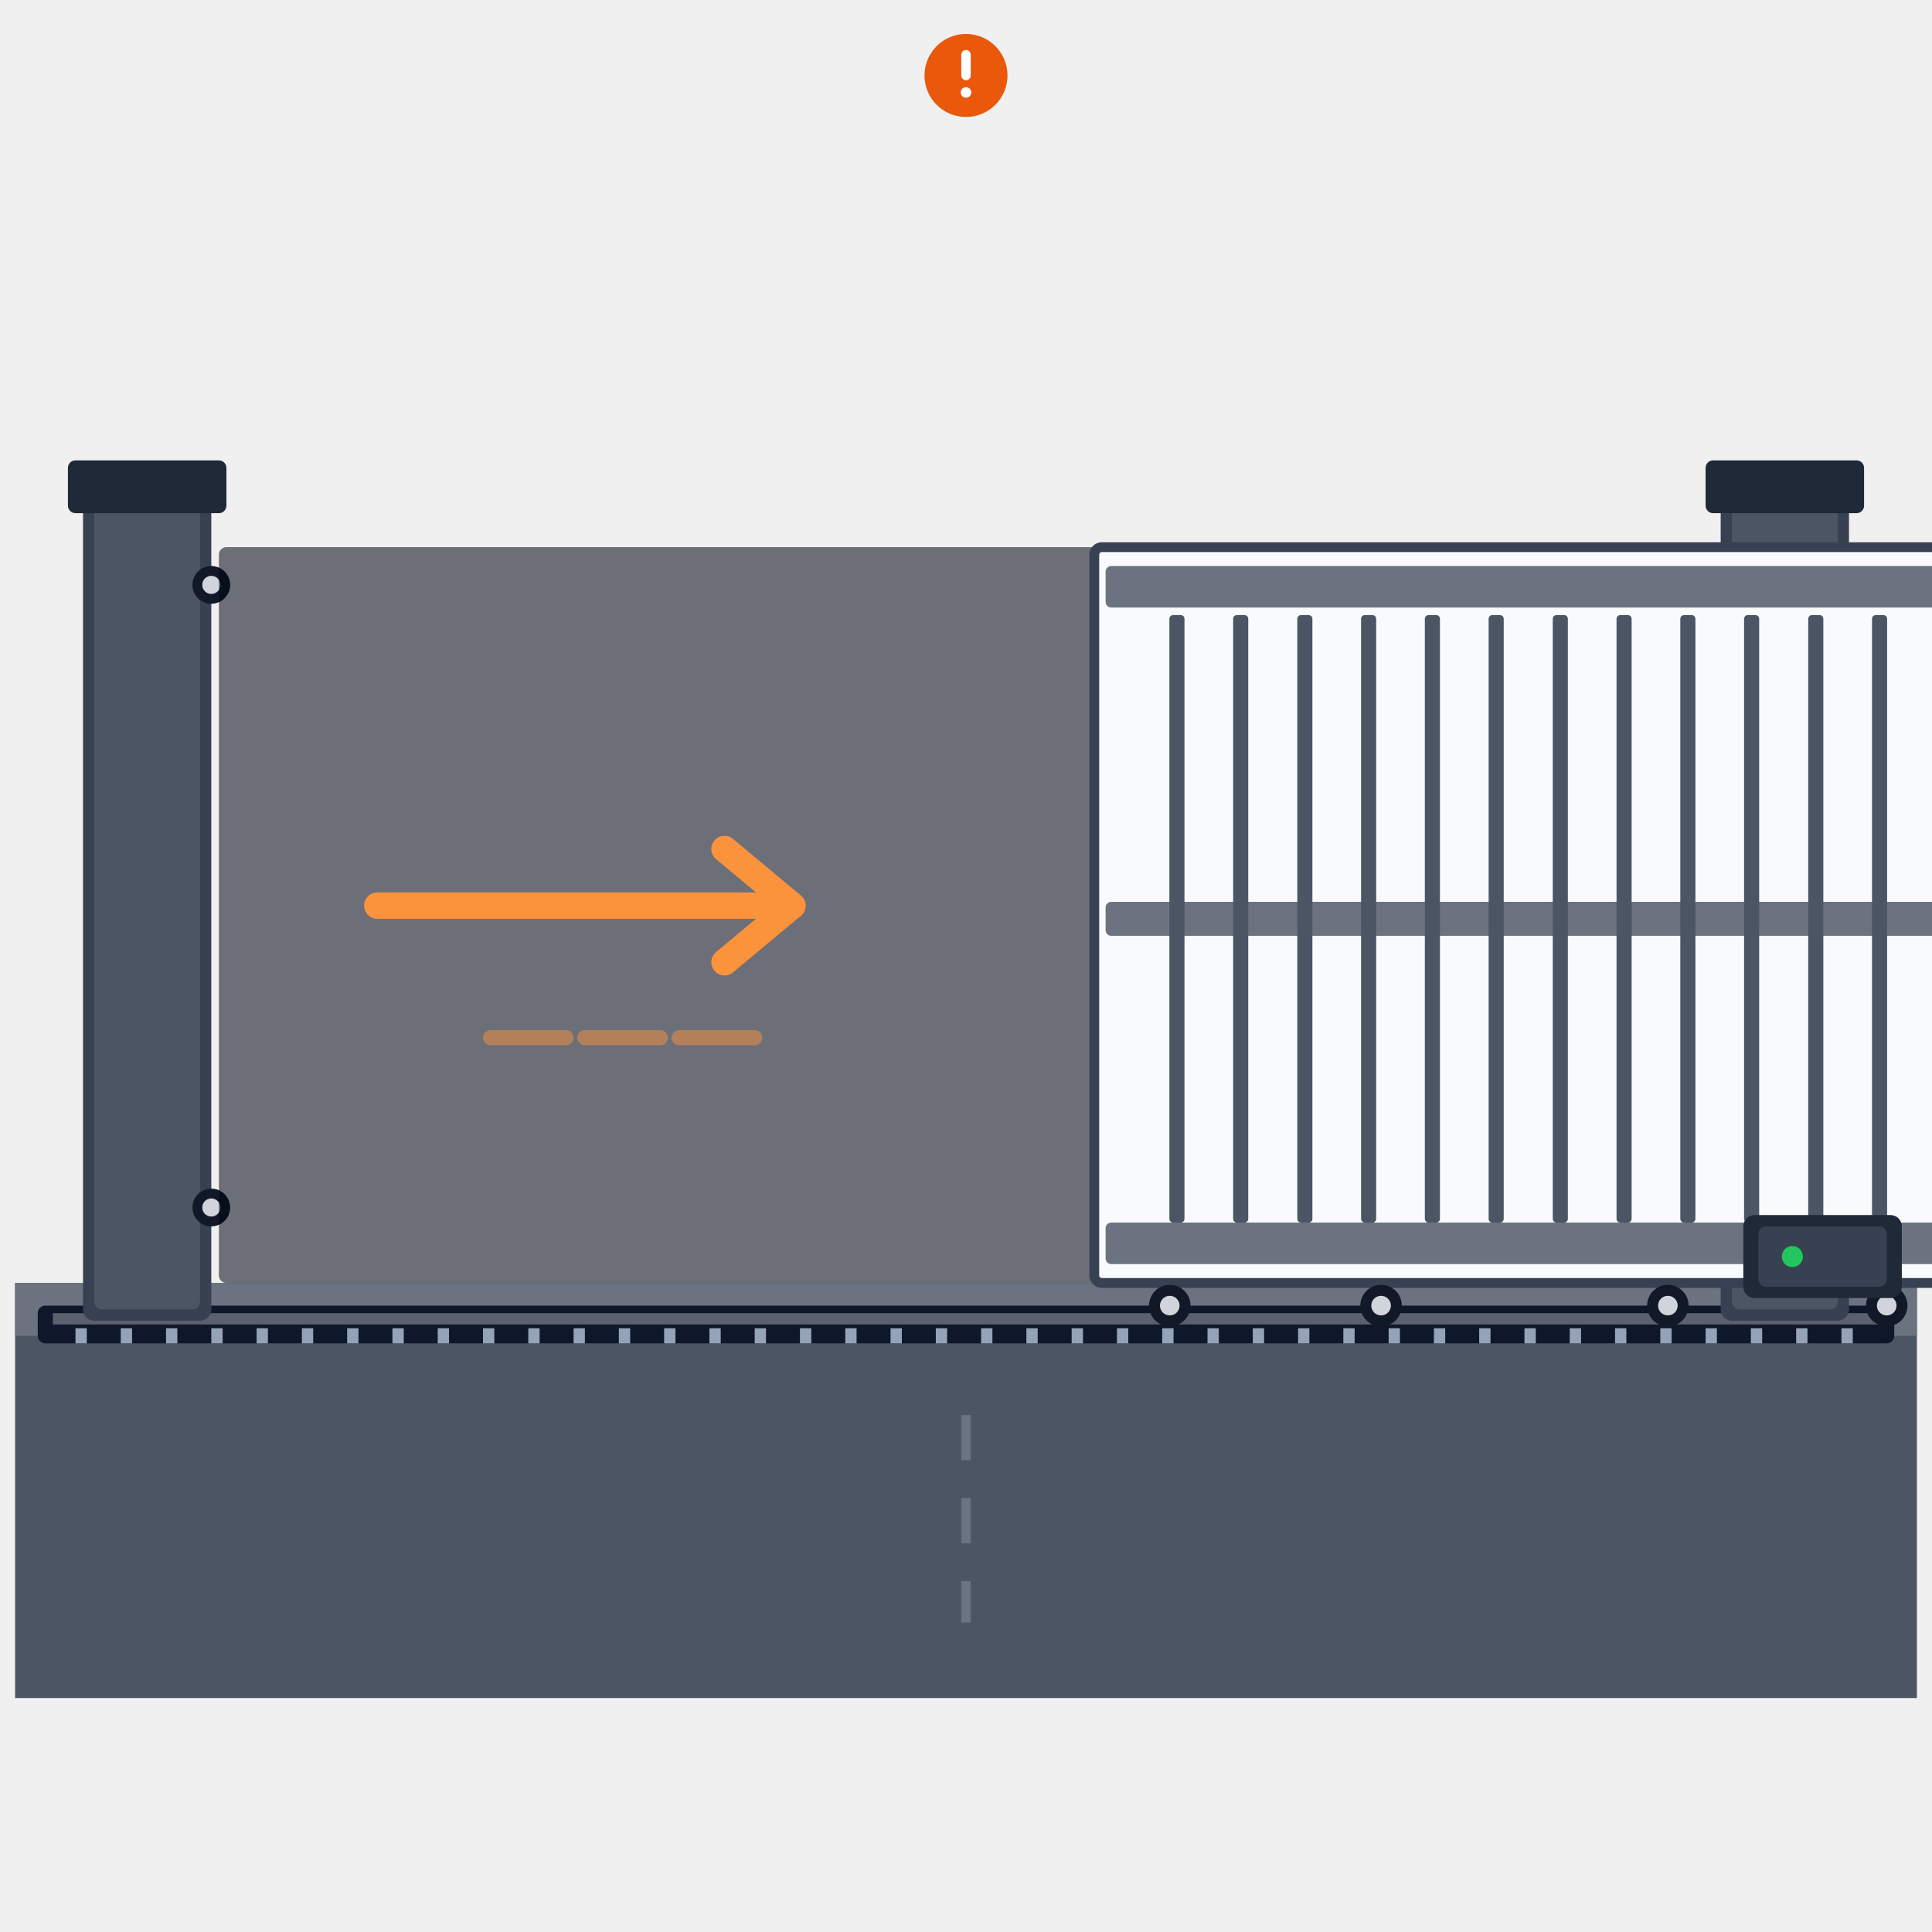
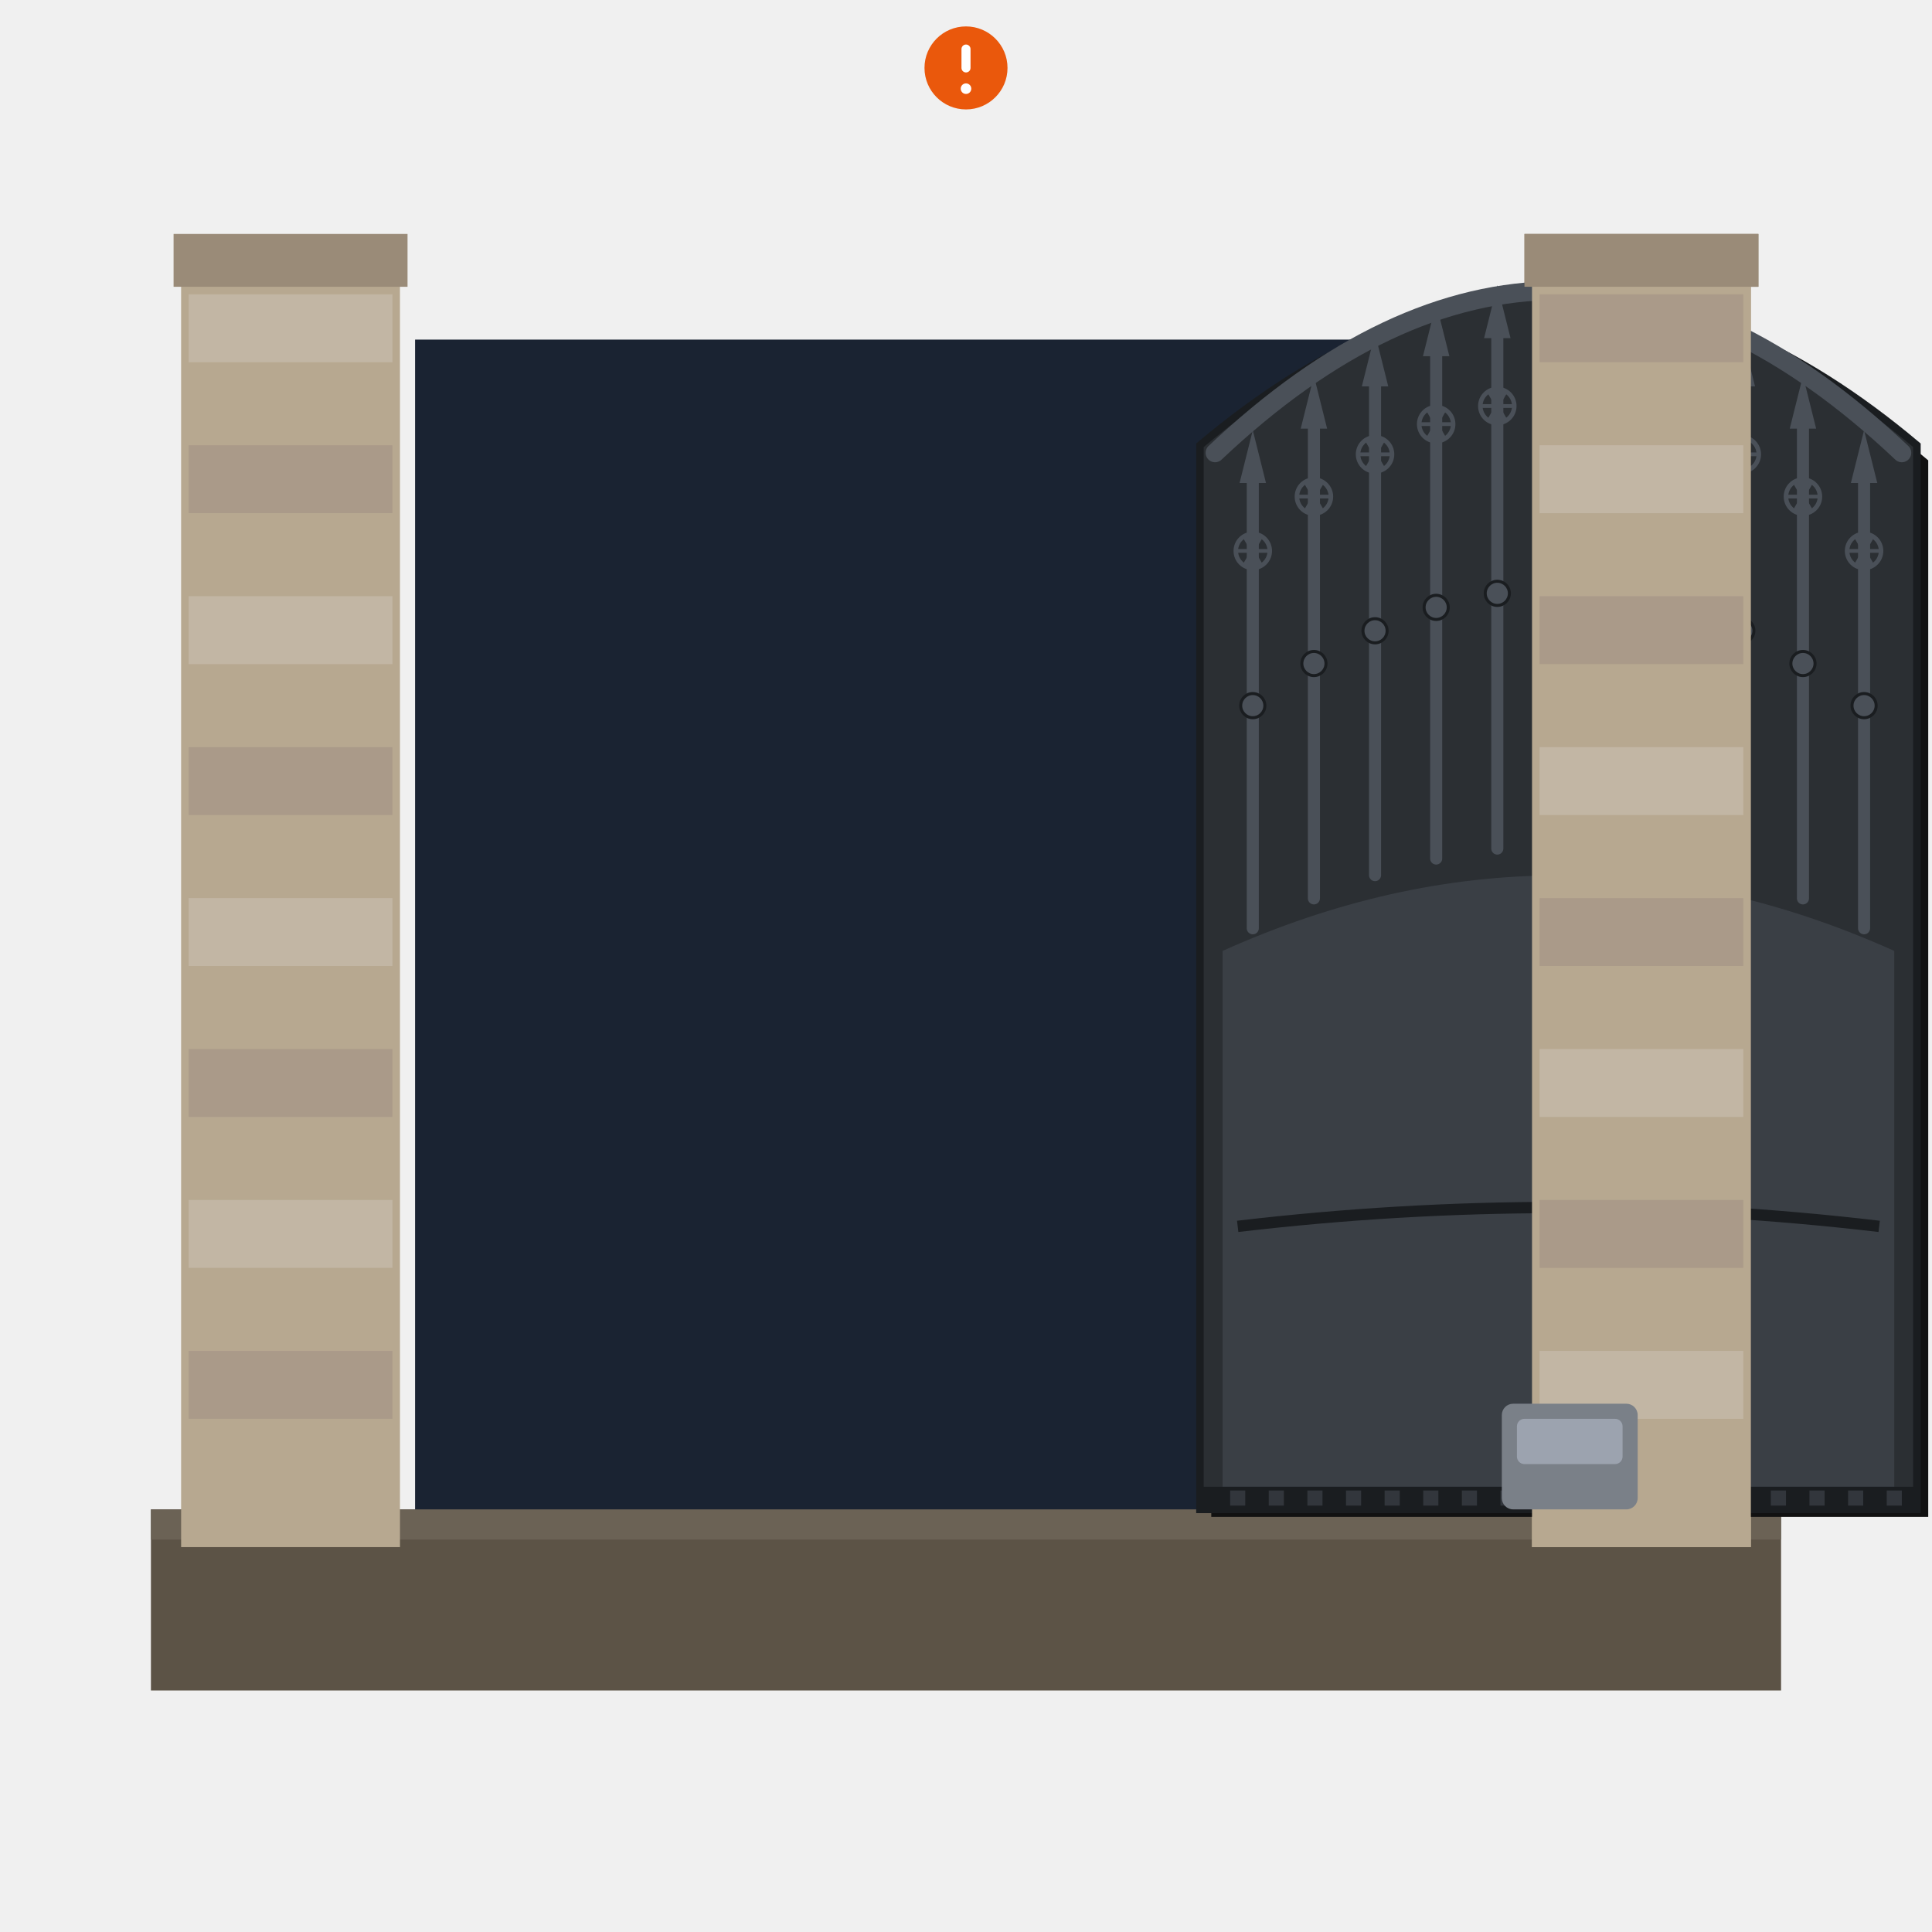
<svg xmlns="http://www.w3.org/2000/svg" viewBox="0 0 512 512" width="512" height="512">
-   <rect x="4" y="340" width="504" height="110" fill="#4b5563" />
-   <rect x="4" y="340" width="504" height="14" fill="#6b7280" />
-   <rect x="10" y="346" width="492" height="10" rx="2" fill="#0f172a" />
-   <rect x="14" y="348" width="484" height="3" fill="#e5e7eb" fill-opacity="0.35" />
-   <rect x="20" y="352" width="3" height="4" fill="#94a3b8" />
-   <rect x="32" y="352" width="3" height="4" fill="#94a3b8" />
-   <rect x="44" y="352" width="3" height="4" fill="#94a3b8" />
-   <rect x="56" y="352" width="3" height="4" fill="#94a3b8" />
-   <rect x="68" y="352" width="3" height="4" fill="#94a3b8" />
-   <rect x="80" y="352" width="3" height="4" fill="#94a3b8" />
-   <rect x="92" y="352" width="3" height="4" fill="#94a3b8" />
-   <rect x="104" y="352" width="3" height="4" fill="#94a3b8" />
-   <rect x="116" y="352" width="3" height="4" fill="#94a3b8" />
-   <rect x="128" y="352" width="3" height="4" fill="#94a3b8" />
-   <rect x="140" y="352" width="3" height="4" fill="#94a3b8" />
-   <rect x="152" y="352" width="3" height="4" fill="#94a3b8" />
-   <rect x="164" y="352" width="3" height="4" fill="#94a3b8" />
-   <rect x="176" y="352" width="3" height="4" fill="#94a3b8" />
-   <rect x="188" y="352" width="3" height="4" fill="#94a3b8" />
-   <rect x="200" y="352" width="3" height="4" fill="#94a3b8" />
-   <rect x="212" y="352" width="3" height="4" fill="#94a3b8" />
-   <rect x="224" y="352" width="3" height="4" fill="#94a3b8" />
-   <rect x="236" y="352" width="3" height="4" fill="#94a3b8" />
-   <rect x="248" y="352" width="3" height="4" fill="#94a3b8" />
-   <rect x="260" y="352" width="3" height="4" fill="#94a3b8" />
-   <rect x="272" y="352" width="3" height="4" fill="#94a3b8" />
-   <rect x="284" y="352" width="3" height="4" fill="#94a3b8" />
-   <rect x="296" y="352" width="3" height="4" fill="#94a3b8" />
-   <rect x="308" y="352" width="3" height="4" fill="#94a3b8" />
-   <rect x="320" y="352" width="3" height="4" fill="#94a3b8" />
-   <rect x="332" y="352" width="3" height="4" fill="#94a3b8" />
-   <rect x="344" y="352" width="3" height="4" fill="#94a3b8" />
-   <rect x="356" y="352" width="3" height="4" fill="#94a3b8" />
-   <rect x="368" y="352" width="3" height="4" fill="#94a3b8" />
-   <rect x="380" y="352" width="3" height="4" fill="#94a3b8" />
-   <rect x="392" y="352" width="3" height="4" fill="#94a3b8" />
-   <rect x="404" y="352" width="3" height="4" fill="#94a3b8" />
-   <rect x="416" y="352" width="3" height="4" fill="#94a3b8" />
-   <rect x="428" y="352" width="3" height="4" fill="#94a3b8" />
-   <rect x="440" y="352" width="3" height="4" fill="#94a3b8" />
-   <rect x="452" y="352" width="3" height="4" fill="#94a3b8" />
-   <rect x="464" y="352" width="3" height="4" fill="#94a3b8" />
-   <rect x="476" y="352" width="3" height="4" fill="#94a3b8" />
-   <rect x="488" y="352" width="3" height="4" fill="#94a3b8" />
-   <line x1="256" y1="375" x2="256" y2="430" stroke="#9ca3af" stroke-width="2.5" stroke-dasharray="12 10" opacity="0.4" />
-   <rect x="22" y="130" width="34" height="220" rx="3" fill="#374151" />
-   <rect x="25" y="133" width="28" height="214" rx="2" fill="#4b5563" />
-   <rect x="18" y="122" width="42" height="14" rx="2" fill="#1f2937" />
-   <rect x="456" y="130" width="34" height="220" rx="3" fill="#374151" />
-   <rect x="459" y="133" width="28" height="214" rx="2" fill="#4b5563" />
-   <rect x="452" y="122" width="42" height="14" rx="2" fill="#1f2937" />
-   <circle cx="56" cy="155" r="5" fill="#111827" />
-   <circle cx="56" cy="155" r="2.4" fill="#d1d5db" />
-   <circle cx="56" cy="320" r="5" fill="#111827" />
-   <circle cx="56" cy="320" r="2.4" fill="#d1d5db" />
-   <rect x="58" y="145" width="300" height="195" rx="2" fill="#020617" fill-opacity="0.55" />
-   <rect x="290" y="145" width="230" height="195" rx="2" fill="#f9fafb" stroke="#374151" stroke-width="2.6" />
-   <rect x="293" y="150" width="224" height="11" rx="1.5" fill="#6b7280" />
-   <rect x="293" y="324" width="224" height="11" rx="1.5" fill="#6b7280" />
-   <rect x="293" y="239" width="224" height="9" rx="1.5" fill="#6b7280" />
-   <rect x="309.9" y="163" width="4" height="161" rx="1" fill="#4b5563" />
-   <rect x="326.8" y="163" width="4" height="161" rx="1" fill="#4b5563" />
-   <rect x="343.8" y="163" width="4" height="161" rx="1" fill="#4b5563" />
-   <rect x="360.7" y="163" width="4" height="161" rx="1" fill="#4b5563" />
-   <rect x="377.6" y="163" width="4" height="161" rx="1" fill="#4b5563" />
-   <rect x="394.5" y="163" width="4" height="161" rx="1" fill="#4b5563" />
-   <rect x="411.5" y="163" width="4" height="161" rx="1" fill="#4b5563" />
-   <rect x="428.4" y="163" width="4" height="161" rx="1" fill="#4b5563" />
-   <rect x="445.3" y="163" width="4" height="161" rx="1" fill="#4b5563" />
-   <rect x="462.2" y="163" width="4" height="161" rx="1" fill="#4b5563" />
-   <rect x="479.2" y="163" width="4" height="161" rx="1" fill="#4b5563" />
-   <rect x="496.1" y="163" width="4" height="161" rx="1" fill="#4b5563" />
-   <circle cx="310" cy="346" r="5.5" fill="#111827" />
-   <circle cx="310" cy="346" r="2.6" fill="#d1d5db" />
-   <circle cx="366" cy="346" r="5.5" fill="#111827" />
-   <circle cx="366" cy="346" r="2.6" fill="#d1d5db" />
-   <circle cx="442" cy="346" r="5.5" fill="#111827" />
-   <circle cx="442" cy="346" r="2.6" fill="#d1d5db" />
-   <circle cx="500" cy="346" r="5.5" fill="#111827" />
-   <circle cx="500" cy="346" r="2.6" fill="#d1d5db" />
-   <rect x="462" y="322" width="42" height="22" rx="3" fill="#1f2937" />
-   <rect x="466" y="325" width="34" height="16" rx="2" fill="#374151" />
-   <circle cx="475" cy="333" r="2.8" fill="#22c55e" />
-   <path d="M100 240 h110" stroke="#fb923c" stroke-width="7" stroke-linecap="round" />
-   <path d="M210 240 l-18 -15 M210 240 l-18 15" fill="none" stroke="#fb923c" stroke-width="7" stroke-linecap="round" />
-   <path d="M130 275 h20 M155 275 h20 M180 275 h20" stroke="#fb923c" stroke-width="4" stroke-linecap="round" opacity="0.5" />
-   <circle cx="256" cy="20" r="11" fill="#ea580c" />
-   <path d="M256 14.5v5.5" fill="none" stroke="#fff" stroke-width="2.5" stroke-linecap="round" />
-   <circle cx="256" cy="24.5" r="1.4" fill="#fff" />
+   <defs>
+     <clipPath id="c">
+       <rect x="0" y="0" width="512" height="512" />
+     </clipPath>
+   </defs>
+   <g clip-path="url(#c)">
+     <rect x="40" y="400" width="432" height="48" fill="#5c5346" />
+     <rect x="40" y="400" width="432" height="8" fill="#6b6255" />
+     <rect x="48" y="70" width="58" height="340" fill="#b7a890" />
+     <rect x="50" y="78" width="54" height="18" fill="#c4b8a8" opacity="0.85" />
+     <rect x="50" y="118" width="54" height="18" fill="#a89888" opacity="0.85" />
+     <rect x="50" y="158" width="54" height="18" fill="#c4b8a8" opacity="0.85" />
+     <rect x="50" y="198" width="54" height="18" fill="#a89888" opacity="0.85" />
+     <rect x="50" y="238" width="54" height="18" fill="#c4b8a8" opacity="0.85" />
+     <rect x="50" y="278" width="54" height="18" fill="#a89888" opacity="0.85" />
+     <rect x="50" y="318" width="54" height="18" fill="#c4b8a8" opacity="0.85" />
+     <rect x="50" y="358" width="54" height="18" fill="#a89888" opacity="0.85" />
+     <rect x="46" y="62" width="62" height="14" fill="#9a8b78" />
+     <rect x="406" y="70" width="58" height="340" fill="#b7a890" />
+     <rect x="408" y="78" width="54" height="18" fill="#a89888" opacity="0.85" />
+     <rect x="408" y="118" width="54" height="18" fill="#c4b8a8" opacity="0.85" />
+     <rect x="408" y="158" width="54" height="18" fill="#a89888" opacity="0.85" />
+     <rect x="408" y="198" width="54" height="18" fill="#c4b8a8" opacity="0.85" />
+     <rect x="408" y="238" width="54" height="18" fill="#a89888" opacity="0.85" />
+     <rect x="408" y="278" width="54" height="18" fill="#c4b8a8" opacity="0.85" />
+     <rect x="408" y="318" width="54" height="18" fill="#a89888" opacity="0.85" />
+     <rect x="408" y="358" width="54" height="18" fill="#c4b8a8" opacity="0.85" />
+     <rect x="404" y="62" width="62" height="14" fill="#9a8b78" />
+     <rect x="398" y="372" width="36" height="28" rx="3" fill="#7a8088" />
+     <rect x="402" y="376" width="28" height="12" rx="2" fill="#9ca3af" />
+     <rect x="392" y="200" width="8" height="200" fill="#4b5563" />
+     <rect x="110" y="90" width="290" height="310" fill="#1a2332" />
+     <path d="M321,402 L321,122 Q416.0,42 511,122 L511,402 Z" fill="#111" />
+     <path d="M318,400 L318,118 Q413.0,38 508,118 L508,400 Z" fill="#2b2f33" stroke="#1a1d20" stroke-width="2" />
+     <path d="M324,396 L324,252 Q413.0,212 502,252 L502,396 Z" fill="#3a3f45" />
+     <path d="M328,325.0 Q413.0,315.0 498,325.0" fill="none" stroke="#1a1d20" stroke-width="3" />
+     <path d="M322,120 Q413.0,34 504,120" fill="none" stroke="#4a5058" stroke-width="5" stroke-linecap="round" />
+     <polygon points="332.0,114.0 328.5,128.0 335.5,128.0" fill="#4a5058" />
+     <line x1="332.0" y1="128.0" x2="332.0" y2="246.0" stroke="#4a5058" stroke-width="3.2" stroke-linecap="round" />
+     <circle cx="332.0" cy="187.0" r="3.2" fill="#4a5058" stroke="#1a1d20" stroke-width="0.8" />
+     <circle cx="332.0" cy="146.0" r="4.5" fill="none" stroke="#4a5058" stroke-width="1.2" />
+     <line x1="332.0" y1="146.0" x2="336.2" y2="146.0" stroke="#4a5058" stroke-width="1" />
+     <line x1="332.0" y1="146.0" x2="334.1" y2="149.637" stroke="#4a5058" stroke-width="1" />
+     <line x1="332.0" y1="146.0" x2="329.9" y2="149.637" stroke="#4a5058" stroke-width="1" />
+     <line x1="332.0" y1="146.0" x2="327.8" y2="146.0" stroke="#4a5058" stroke-width="1" />
+     <line x1="332.0" y1="146.0" x2="329.9" y2="142.363" stroke="#4a5058" stroke-width="1" />
+     <line x1="332.0" y1="146.0" x2="334.1" y2="142.363" stroke="#4a5058" stroke-width="1" />
+     <polygon points="348.2,99.6 344.7,113.6 351.7,113.6" fill="#4a5058" />
+     <line x1="348.2" y1="113.6" x2="348.2" y2="238.08" stroke="#4a5058" stroke-width="3.2" stroke-linecap="round" />
+     <circle cx="348.2" cy="175.84" r="3.2" fill="#4a5058" stroke="#1a1d20" stroke-width="0.8" />
+     <circle cx="348.2" cy="131.6" r="4.5" fill="none" stroke="#4a5058" stroke-width="1.2" />
+     <line x1="348.2" y1="131.6" x2="352.4" y2="131.6" stroke="#4a5058" stroke-width="1" />
+     <line x1="348.2" y1="131.6" x2="350.3" y2="135.237" stroke="#4a5058" stroke-width="1" />
+     <line x1="348.2" y1="131.6" x2="346.1" y2="135.237" stroke="#4a5058" stroke-width="1" />
+     <line x1="348.2" y1="131.6" x2="344.0" y2="131.6" stroke="#4a5058" stroke-width="1" />
+     <line x1="348.2" y1="131.6" x2="346.1" y2="127.963" stroke="#4a5058" stroke-width="1" />
+     <line x1="348.2" y1="131.6" x2="350.3" y2="127.963" stroke="#4a5058" stroke-width="1" />
+     <polygon points="364.4,88.4 360.9,102.4 367.9,102.4" fill="#4a5058" />
+     <line x1="364.4" y1="102.4" x2="364.4" y2="231.92" stroke="#4a5058" stroke-width="3.2" stroke-linecap="round" />
+     <circle cx="364.4" cy="167.16" r="3.2" fill="#4a5058" stroke="#1a1d20" stroke-width="0.8" />
+     <circle cx="364.4" cy="120.4" r="4.5" fill="none" stroke="#4a5058" stroke-width="1.2" />
+     <line x1="364.4" y1="120.4" x2="368.6" y2="120.4" stroke="#4a5058" stroke-width="1" />
+     <line x1="364.4" y1="120.4" x2="366.5" y2="124.037" stroke="#4a5058" stroke-width="1" />
+     <line x1="364.4" y1="120.4" x2="362.3" y2="124.037" stroke="#4a5058" stroke-width="1" />
+     <line x1="364.4" y1="120.4" x2="360.2" y2="120.4" stroke="#4a5058" stroke-width="1" />
+     <line x1="364.4" y1="120.4" x2="362.3" y2="116.763" stroke="#4a5058" stroke-width="1" />
+     <line x1="364.4" y1="120.4" x2="366.5" y2="116.763" stroke="#4a5058" stroke-width="1" />
+     <polygon points="380.6,80.4 377.1,94.4 384.1,94.4" fill="#4a5058" />
+     <line x1="380.6" y1="94.4" x2="380.6" y2="227.52" stroke="#4a5058" stroke-width="3.2" stroke-linecap="round" />
+     <circle cx="380.6" cy="160.96" r="3.2" fill="#4a5058" stroke="#1a1d20" stroke-width="0.8" />
+     <circle cx="380.6" cy="112.4" r="4.5" fill="none" stroke="#4a5058" stroke-width="1.2" />
+     <line x1="380.6" y1="112.4" x2="384.8" y2="112.4" stroke="#4a5058" stroke-width="1" />
+     <line x1="380.6" y1="112.4" x2="382.7" y2="116.037" stroke="#4a5058" stroke-width="1" />
+     <line x1="380.6" y1="112.4" x2="378.5" y2="116.037" stroke="#4a5058" stroke-width="1" />
+     <line x1="380.6" y1="112.4" x2="376.4" y2="112.4" stroke="#4a5058" stroke-width="1" />
+     <line x1="380.6" y1="112.4" x2="378.5" y2="108.763" stroke="#4a5058" stroke-width="1" />
+     <line x1="380.6" y1="112.4" x2="382.7" y2="108.763" stroke="#4a5058" stroke-width="1" />
+     <polygon points="396.8,75.6 393.3,89.6 400.3,89.6" fill="#4a5058" />
+     <line x1="396.8" y1="89.6" x2="396.8" y2="224.88" stroke="#4a5058" stroke-width="3.2" stroke-linecap="round" />
+     <circle cx="396.8" cy="157.24" r="3.2" fill="#4a5058" stroke="#1a1d20" stroke-width="0.8" />
+     <circle cx="396.8" cy="107.6" r="4.5" fill="none" stroke="#4a5058" stroke-width="1.2" />
+     <line x1="396.8" y1="107.6" x2="401.0" y2="107.6" stroke="#4a5058" stroke-width="1" />
+     <line x1="396.8" y1="107.6" x2="398.9" y2="111.237" stroke="#4a5058" stroke-width="1" />
+     <line x1="396.8" y1="107.6" x2="394.7" y2="111.237" stroke="#4a5058" stroke-width="1" />
+     <line x1="396.8" y1="107.6" x2="392.6" y2="107.6" stroke="#4a5058" stroke-width="1" />
+     <line x1="396.8" y1="107.6" x2="394.7" y2="103.963" stroke="#4a5058" stroke-width="1" />
+     <line x1="396.8" y1="107.6" x2="398.9" y2="103.963" stroke="#4a5058" stroke-width="1" />
+     <polygon points="413.0,74.0 409.5,88.0 416.5,88.0" fill="#4a5058" />
+     <line x1="413.0" y1="88.0" x2="413.0" y2="224.0" stroke="#4a5058" stroke-width="3.2" stroke-linecap="round" />
+     <circle cx="413.0" cy="156.0" r="3.2" fill="#4a5058" stroke="#1a1d20" stroke-width="0.8" />
+     <circle cx="413.0" cy="106.0" r="4.5" fill="none" stroke="#4a5058" stroke-width="1.2" />
+     <line x1="413.0" y1="106.0" x2="417.2" y2="106.0" stroke="#4a5058" stroke-width="1" />
+     <line x1="413.0" y1="106.0" x2="415.1" y2="109.637" stroke="#4a5058" stroke-width="1" />
+     <line x1="413.0" y1="106.0" x2="410.9" y2="109.637" stroke="#4a5058" stroke-width="1" />
+     <line x1="413.0" y1="106.0" x2="408.8" y2="106.0" stroke="#4a5058" stroke-width="1" />
+     <line x1="413.0" y1="106.0" x2="410.9" y2="102.363" stroke="#4a5058" stroke-width="1" />
+     <line x1="413.0" y1="106.0" x2="415.1" y2="102.363" stroke="#4a5058" stroke-width="1" />
+     <polygon points="429.2,75.6 425.7,89.6 432.7,89.6" fill="#4a5058" />
+     <line x1="429.2" y1="89.6" x2="429.2" y2="224.88" stroke="#4a5058" stroke-width="3.2" stroke-linecap="round" />
+     <circle cx="429.2" cy="157.24" r="3.2" fill="#4a5058" stroke="#1a1d20" stroke-width="0.8" />
+     <circle cx="429.2" cy="107.6" r="4.5" fill="none" stroke="#4a5058" stroke-width="1.2" />
+     <line x1="429.2" y1="107.6" x2="433.4" y2="107.6" stroke="#4a5058" stroke-width="1" />
+     <line x1="429.2" y1="107.6" x2="431.3" y2="111.237" stroke="#4a5058" stroke-width="1" />
+     <line x1="429.2" y1="107.6" x2="427.1" y2="111.237" stroke="#4a5058" stroke-width="1" />
+     <line x1="429.2" y1="107.6" x2="425.0" y2="107.6" stroke="#4a5058" stroke-width="1" />
+     <line x1="429.2" y1="107.6" x2="427.1" y2="103.963" stroke="#4a5058" stroke-width="1" />
+     <line x1="429.2" y1="107.6" x2="431.3" y2="103.963" stroke="#4a5058" stroke-width="1" />
+     <polygon points="445.4,80.4 441.9,94.4 448.9,94.4" fill="#4a5058" />
+     <line x1="445.4" y1="94.4" x2="445.4" y2="227.52" stroke="#4a5058" stroke-width="3.2" stroke-linecap="round" />
+     <circle cx="445.4" cy="160.96" r="3.2" fill="#4a5058" stroke="#1a1d20" stroke-width="0.8" />
+     <circle cx="445.4" cy="112.4" r="4.5" fill="none" stroke="#4a5058" stroke-width="1.2" />
+     <line x1="445.4" y1="112.4" x2="449.6" y2="112.4" stroke="#4a5058" stroke-width="1" />
+     <line x1="445.4" y1="112.4" x2="447.5" y2="116.037" stroke="#4a5058" stroke-width="1" />
+     <line x1="445.4" y1="112.4" x2="443.3" y2="116.037" stroke="#4a5058" stroke-width="1" />
+     <line x1="445.4" y1="112.4" x2="441.2" y2="112.4" stroke="#4a5058" stroke-width="1" />
+     <line x1="445.4" y1="112.4" x2="443.3" y2="108.763" stroke="#4a5058" stroke-width="1" />
+     <line x1="445.4" y1="112.4" x2="447.5" y2="108.763" stroke="#4a5058" stroke-width="1" />
+     <polygon points="461.6,88.4 458.1,102.4 465.1,102.4" fill="#4a5058" />
+     <line x1="461.6" y1="102.4" x2="461.6" y2="231.92" stroke="#4a5058" stroke-width="3.2" stroke-linecap="round" />
+     <circle cx="461.6" cy="167.16" r="3.2" fill="#4a5058" stroke="#1a1d20" stroke-width="0.8" />
+     <circle cx="461.6" cy="120.4" r="4.5" fill="none" stroke="#4a5058" stroke-width="1.2" />
+     <line x1="461.6" y1="120.4" x2="465.8" y2="120.4" stroke="#4a5058" stroke-width="1" />
+     <line x1="461.6" y1="120.4" x2="463.7" y2="124.037" stroke="#4a5058" stroke-width="1" />
+     <line x1="461.6" y1="120.4" x2="459.5" y2="124.037" stroke="#4a5058" stroke-width="1" />
+     <line x1="461.6" y1="120.4" x2="457.4" y2="120.4" stroke="#4a5058" stroke-width="1" />
+     <line x1="461.6" y1="120.4" x2="459.5" y2="116.763" stroke="#4a5058" stroke-width="1" />
+     <line x1="461.6" y1="120.4" x2="463.7" y2="116.763" stroke="#4a5058" stroke-width="1" />
+     <polygon points="477.8,99.6 474.3,113.6 481.3,113.6" fill="#4a5058" />
+     <line x1="477.8" y1="113.6" x2="477.8" y2="238.08" stroke="#4a5058" stroke-width="3.2" stroke-linecap="round" />
+     <circle cx="477.8" cy="175.84" r="3.2" fill="#4a5058" stroke="#1a1d20" stroke-width="0.8" />
+     <circle cx="477.8" cy="131.6" r="4.5" fill="none" stroke="#4a5058" stroke-width="1.2" />
+     <line x1="477.8" y1="131.6" x2="482.0" y2="131.6" stroke="#4a5058" stroke-width="1" />
+     <line x1="477.8" y1="131.6" x2="479.9" y2="135.237" stroke="#4a5058" stroke-width="1" />
+     <line x1="477.8" y1="131.6" x2="475.7" y2="135.237" stroke="#4a5058" stroke-width="1" />
+     <line x1="477.8" y1="131.6" x2="473.6" y2="131.6" stroke="#4a5058" stroke-width="1" />
+     <line x1="477.8" y1="131.6" x2="475.7" y2="127.963" stroke="#4a5058" stroke-width="1" />
+     <line x1="477.8" y1="131.6" x2="479.9" y2="127.963" stroke="#4a5058" stroke-width="1" />
+     <polygon points="494.0,114.0 490.5,128.0 497.5,128.0" fill="#4a5058" />
+     <line x1="494.0" y1="128.0" x2="494.0" y2="246.0" stroke="#4a5058" stroke-width="3.2" stroke-linecap="round" />
+     <circle cx="494.0" cy="187.0" r="3.2" fill="#4a5058" stroke="#1a1d20" stroke-width="0.8" />
+     <circle cx="494.0" cy="146.0" r="4.5" fill="none" stroke="#4a5058" stroke-width="1.2" />
+     <line x1="494.0" y1="146.0" x2="498.2" y2="146.0" stroke="#4a5058" stroke-width="1" />
+     <line x1="494.0" y1="146.0" x2="496.1" y2="149.637" stroke="#4a5058" stroke-width="1" />
+     <line x1="494.0" y1="146.0" x2="491.9" y2="149.637" stroke="#4a5058" stroke-width="1" />
+     <line x1="494.0" y1="146.0" x2="489.8" y2="146.0" stroke="#4a5058" stroke-width="1" />
+     <line x1="494.0" y1="146.0" x2="491.9" y2="142.363" stroke="#4a5058" stroke-width="1" />
+     <line x1="494.0" y1="146.0" x2="496.1" y2="142.363" stroke="#4a5058" stroke-width="1" />
+     <rect x="318" y="394" width="190" height="6" fill="#1a1d20" />
+     <rect x="326.0" y="395" width="4" height="4" fill="#4a5058" opacity="0.5" />
+     <rect x="336.235" y="395" width="4" height="4" fill="#4a5058" opacity="0.5" />
+     <rect x="346.471" y="395" width="4" height="4" fill="#4a5058" opacity="0.5" />
+     <rect x="356.706" y="395" width="4" height="4" fill="#4a5058" opacity="0.5" />
+     <rect x="366.941" y="395" width="4" height="4" fill="#4a5058" opacity="0.5" />
+     <rect x="377.176" y="395" width="4" height="4" fill="#4a5058" opacity="0.5" />
+     <rect x="387.412" y="395" width="4" height="4" fill="#4a5058" opacity="0.5" />
+     <rect x="397.647" y="395" width="4" height="4" fill="#4a5058" opacity="0.5" />
+     <rect x="407.882" y="395" width="4" height="4" fill="#4a5058" opacity="0.5" />
+     <rect x="418.118" y="395" width="4" height="4" fill="#4a5058" opacity="0.5" />
+     <rect x="428.353" y="395" width="4" height="4" fill="#4a5058" opacity="0.5" />
+     <rect x="438.588" y="395" width="4" height="4" fill="#4a5058" opacity="0.5" />
+     <rect x="448.824" y="395" width="4" height="4" fill="#4a5058" opacity="0.5" />
+     <rect x="459.059" y="395" width="4" height="4" fill="#4a5058" opacity="0.5" />
+     <rect x="469.294" y="395" width="4" height="4" fill="#4a5058" opacity="0.5" />
+     <rect x="479.529" y="395" width="4" height="4" fill="#4a5058" opacity="0.5" />
+     <rect x="489.765" y="395" width="4" height="4" fill="#4a5058" opacity="0.5" />
+     <rect x="500.0" y="395" width="4" height="4" fill="#4a5058" opacity="0.5" />
+   </g>
+   <rect x="406" y="70" width="58" height="340" fill="#b7a890" />
+   <rect x="408" y="78" width="54" height="18" fill="#a89888" opacity="0.85" />
+   <rect x="408" y="118" width="54" height="18" fill="#c4b8a8" opacity="0.85" />
+   <rect x="408" y="158" width="54" height="18" fill="#a89888" opacity="0.85" />
+   <rect x="408" y="198" width="54" height="18" fill="#c4b8a8" opacity="0.85" />
+   <rect x="408" y="238" width="54" height="18" fill="#a89888" opacity="0.85" />
+   <rect x="408" y="278" width="54" height="18" fill="#c4b8a8" opacity="0.85" />
+   <rect x="408" y="318" width="54" height="18" fill="#a89888" opacity="0.85" />
+   <rect x="408" y="358" width="54" height="18" fill="#c4b8a8" opacity="0.85" />
+   <rect x="404" y="62" width="62" height="14" fill="#9a8b78" />
+   <rect x="398" y="372" width="36" height="28" rx="3" fill="#7a8088" />
+   <rect x="402" y="376" width="28" height="12" rx="2" fill="#9ca3af" />
+   <g transform="translate(256,18)">
+     <circle r="11" fill="#ea580c" />
+     <path d="M0-5v5" fill="none" stroke="#fff" stroke-width="2.4" stroke-linecap="round" />
+     <circle cy="5.5" r="1.4" fill="#fff" />
+   </g>
</svg>
